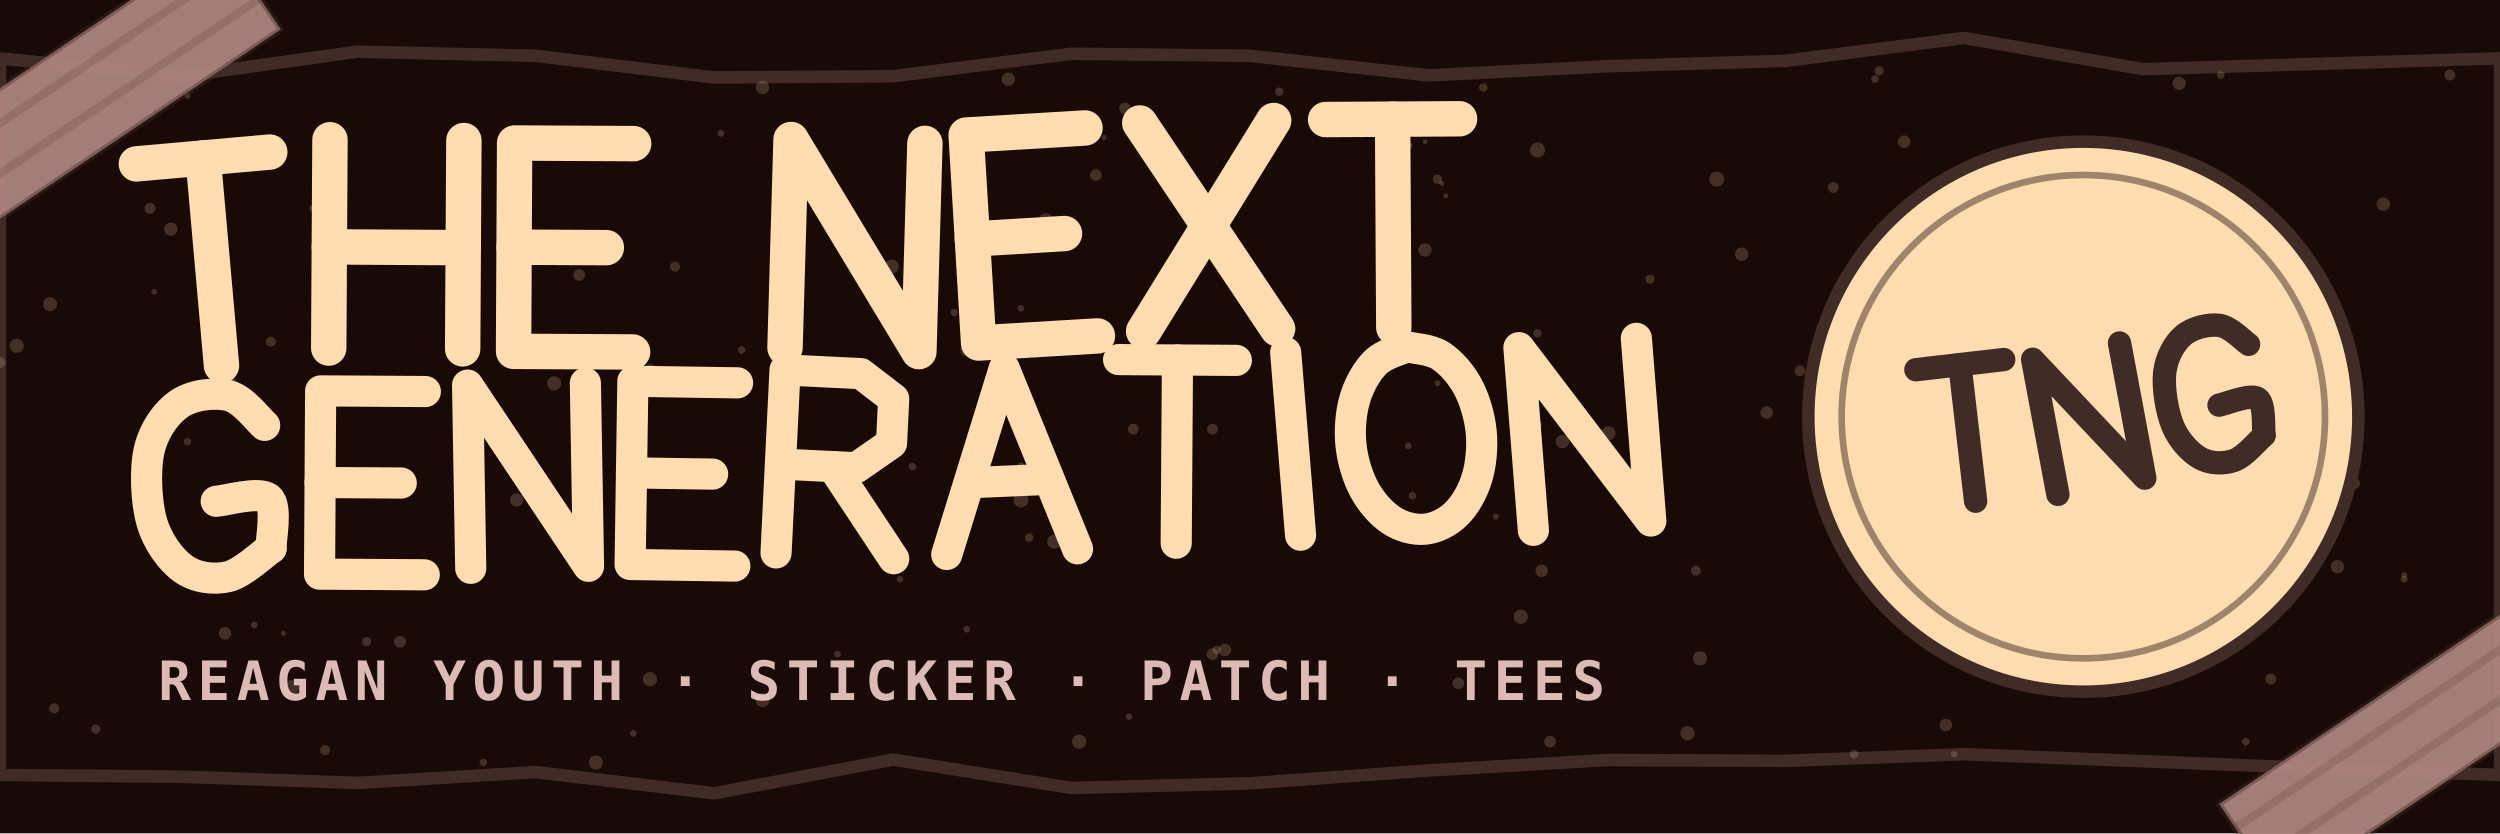
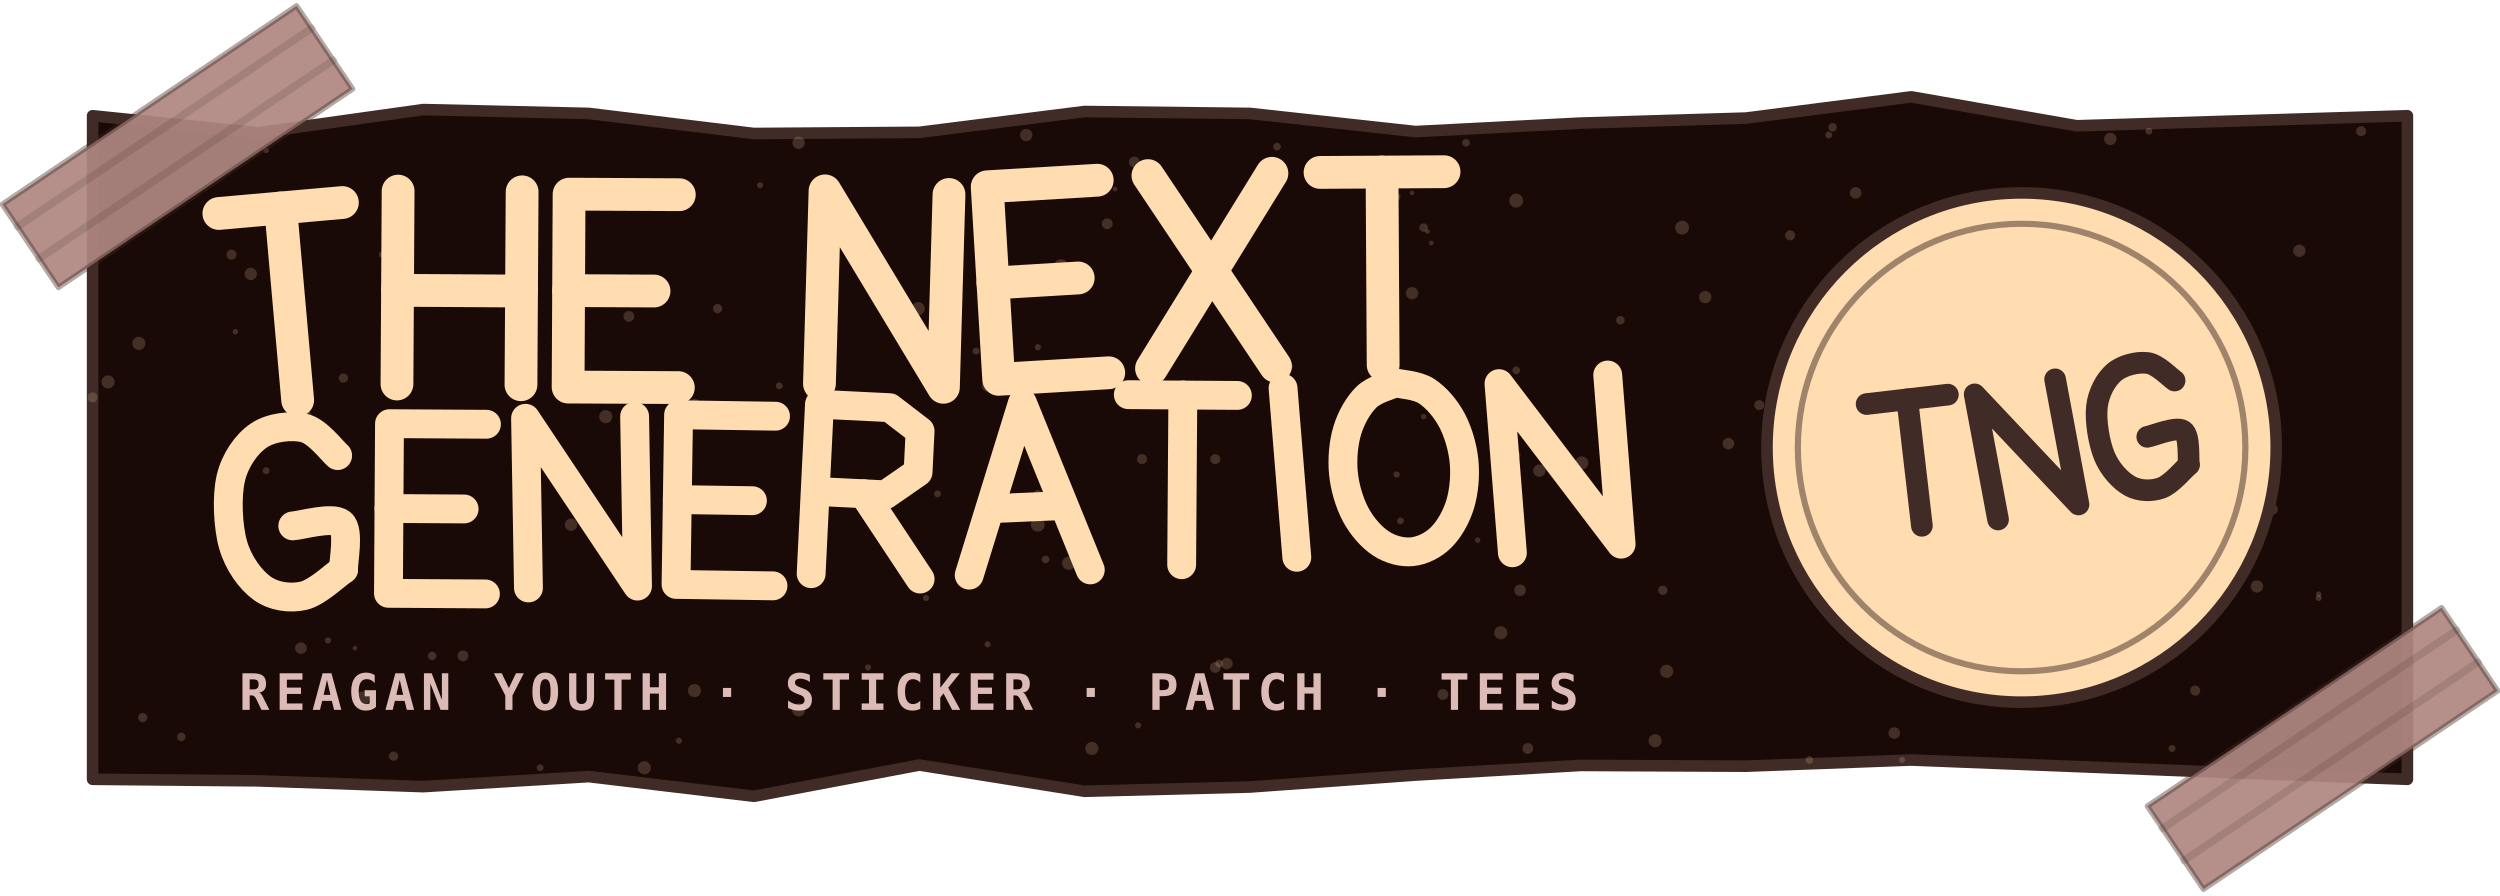
- <svg xmlns="http://www.w3.org/2000/svg" viewBox="0 0 600 200" width="600" height="200">
+ <svg xmlns="http://www.w3.org/2000/svg" viewBox="-24 -16 648 232" width="648" height="232">
  <defs>
    <pattern id="canvas" width="4" height="4" patternUnits="userSpaceOnUse">
      <path d="M0 0.5 H4 M0.5 0 V4" stroke="#412B27" stroke-opacity="0.12" stroke-width="0.8" />
    </pattern>
  </defs>
  <g stroke-linejoin="round" stroke-linecap="round">
-     <rect width="600" height="200" fill="#1A0A07" />
    <path d="M0.0 14.0 L42.9 18.4 L85.7 12.4 L128.6 13.4 L171.4 18.6 L214.3 18.3 L257.1 12.9 L300.0 13.4 L342.9 18.1 L385.7 15.9 L428.6 14.6 L471.4 9.1 L514.3 16.6 L557.1 15.3 L600.0 14.0 L600.0 186.0 L557.1 184.4 L514.3 182.7 L471.4 181.0 L428.6 182.6 L385.7 182.4 L342.9 184.9 L300.0 188.0 L257.1 189.1 L214.3 182.3 L171.4 190.4 L128.6 185.3 L85.7 187.9 L42.9 186.4 L0.0 186.0 Z" fill="#1A0A07" stroke="#412B27" stroke-width="3" />
    <g fill="#FFDDB0" fill-opacity="0.18">
      <circle cx="491" cy="63" r="1.3" />
      <circle cx="65" cy="123" r="1.1" />
      <circle cx="393" cy="114" r="1.3" />
      <circle cx="539" cy="178" r="0.9" />
      <circle cx="78" cy="180" r="1.2" />
      <circle cx="463" cy="78" r="1.3" />
      <circle cx="533" cy="18" r="0.9" />
      <circle cx="375" cy="106" r="1.6" />
      <circle cx="333" cy="65" r="1.0" />
      <circle cx="440" cy="45" r="1.3" />
      <circle cx="263" cy="42" r="1.4" />
      <circle cx="70" cy="165" r="1.8" />
      <circle cx="338" cy="107" r="0.8" />
      <circle cx="336" cy="55" r="1.4" />
      <circle cx="183" cy="21" r="1.6" />
      <circle cx="386" cy="104" r="1.7" />
      <circle cx="503" cy="36" r="0.8" />
      <circle cx="459" cy="138" r="1.8" />
      <circle cx="418" cy="61" r="1.6" />
      <circle cx="265" cy="33" r="0.6" />
      <circle cx="424" cy="99" r="1.5" />
      <circle cx="412" cy="43" r="1.8" />
      <circle cx="369" cy="80" r="1.0" />
      <circle cx="396" cy="67" r="1.1" />
      <circle cx="345" cy="92" r="0.7" />
      <circle cx="291" cy="103" r="1.3" />
      <circle cx="232" cy="151" r="0.8" />
      <circle cx="460" cy="102" r="1.8" />
      <circle cx="54" cy="152" r="1.5" />
      <circle cx="133" cy="92" r="1.7" />
      <circle cx="432" cy="89" r="1.3" />
      <circle cx="407" cy="137" r="1.2" />
      <circle cx="467" cy="174" r="1.5" />
      <circle cx="152" cy="176" r="0.8" />
      <circle cx="242" cy="19" r="1.6" />
      <circle cx="357" cy="101" r="1.7" />
      <circle cx="558" cy="90" r="1.8" />
      <circle cx="45" cy="106" r="0.9" />
      <circle cx="214" cy="64" r="1.7" />
      <circle cx="12" cy="73" r="1.7" />
      <circle cx="451" cy="17" r="1.1" />
      <circle cx="372" cy="178" r="1.4" />
      <circle cx="499" cy="152" r="1.5" />
      <circle cx="97" cy="116" r="1.5" />
      <circle cx="68" cy="152" r="0.6" />
      <circle cx="156" cy="89" r="1.6" />
      <circle cx="467" cy="117" r="1.7" />
      <circle cx="96" cy="154" r="1.4" />
      <circle cx="178" cy="84" r="0.9" />
      <circle cx="247" cy="129" r="1.0" />
      <circle cx="495" cy="47" r="0.9" />
      <circle cx="310" cy="79" r="1.1" />
      <circle cx="294" cy="156" r="1.5" />
      <circle cx="356" cy="21" r="1.0" />
      <circle cx="347" cy="47" r="0.6" />
      <circle cx="542" cy="117" r="1.0" />
      <circle cx="88" cy="154" r="1.1" />
      <circle cx="219" cy="112" r="0.9" />
      <circle cx="408" cy="158" r="1.7" />
      <circle cx="366" cy="91" r="1.5" />
      <circle cx="523" cy="20" r="1.6" />
      <circle cx="245" cy="74" r="0.8" />
      <circle cx="291" cy="157" r="1.4" />
      <circle cx="501" cy="74" r="1.5" />
      <circle cx="564" cy="88" r="1.2" />
      <circle cx="577" cy="139" r="0.8" />
      <circle cx="23" cy="175" r="1.1" />
      <circle cx="201" cy="157" r="0.8" />
      <circle cx="183" cy="168" r="1.7" />
      <circle cx="473" cy="135" r="1.5" />
      <circle cx="350" cy="164" r="1.4" />
      <circle cx="510" cy="67" r="1.4" />
      <circle cx="251" cy="53" r="1.8" />
      <circle cx="13" cy="170" r="1.2" />
      <circle cx="65" cy="82" r="1.2" />
      <circle cx="232" cy="84" r="1.5" />
      <circle cx="457" cy="143" r="1.0" />
      <circle cx="565" cy="116" r="1.4" />
      <circle cx="41" cy="55" r="1.6" />
      <circle cx="370" cy="137" r="1.5" />
      <circle cx="405" cy="176" r="1.7" />
      <circle cx="173" cy="32" r="0.8" />
      <circle cx="455" cy="90" r="1.8" />
      <circle cx="338" cy="35" r="1.0" />
      <circle cx="450" cy="19" r="0.9" />
      <circle cx="503" cy="40" r="1.1" />
      <circle cx="445" cy="181" r="1.0" />
      <circle cx="345" cy="43" r="1.1" />
      <circle cx="369" cy="36" r="1.8" />
      <circle cx="61" cy="150" r="0.8" />
      <circle cx="272" cy="103" r="1.3" />
      <circle cx="469" cy="181" r="0.8" />
      <circle cx="0" cy="87" r="1.3" />
      <circle cx="577" cy="138" r="0.7" />
      <circle cx="156" cy="163" r="1.7" />
      <circle cx="545" cy="163" r="1.3" />
      <circle cx="365" cy="148" r="1.7" />
      <circle cx="307" cy="22" r="1.0" />
      <circle cx="517" cy="89" r="1.3" />
      <circle cx="283" cy="126" r="1.1" />
      <circle cx="561" cy="136" r="1.6" />
      <circle cx="259" cy="178" r="1.7" />
      <circle cx="588" cy="18" r="1.3" />
      <circle cx="253" cy="130" r="1.7" />
      <circle cx="523" cy="111" r="0.7" />
      <circle cx="45" cy="23" r="0.7" />
      <circle cx="339" cy="119" r="0.9" />
      <circle cx="237" cy="54" r="0.7" />
      <circle cx="216" cy="139" r="0.8" />
      <circle cx="359" cy="124" r="0.7" />
      <circle cx="342" cy="34" r="0.6" />
      <circle cx="4" cy="83" r="1.7" />
      <circle cx="494" cy="102" r="1.4" />
      <circle cx="457" cy="34" r="1.5" />
      <circle cx="229" cy="75" r="0.9" />
      <circle cx="186" cy="86" r="1.1" />
      <circle cx="463" cy="124" r="1.7" />
      <circle cx="116" cy="183" r="0.9" />
      <circle cx="36" cy="50" r="1.3" />
      <circle cx="245" cy="120" r="1.8" />
      <circle cx="381" cy="106" r="1.7" />
      <circle cx="270" cy="26" r="1.4" />
      <circle cx="162" cy="64" r="1.2" />
      <circle cx="139" cy="66" r="1.4" />
      <circle cx="124" cy="120" r="1.6" />
      <circle cx="532" cy="115" r="1.0" />
      <circle cx="520" cy="90" r="1.2" />
      <circle cx="55" cy="92" r="1.8" />
      <circle cx="292" cy="156" r="1.0" />
      <circle cx="572" cy="49" r="1.6" />
      <circle cx="271" cy="172" r="0.8" />
      <circle cx="245" cy="112" r="1.0" />
      <circle cx="369" cy="102" r="1.1" />
      <circle cx="337" cy="45" r="0.6" />
      <circle cx="143" cy="183" r="1.7" />
      <circle cx="342" cy="60" r="1.6" />
      <circle cx="346" cy="44" r="0.6" />
      <circle cx="114" cy="112" r="1.6" />
      <circle cx="75" cy="50" r="0.8" />
      <circle cx="37" cy="70" r="0.7" />
    </g>
    <g transform="translate(34 38) rotate(-2) scale(3.5714)" fill="none" stroke="#FFDDB0" stroke-width="2.38" stroke-linecap="round" stroke-linejoin="round">
      <g transform="translate(0.00 0.11) rotate(-3.07 4.5 7)">
        <path d="M0.00 0.00 L9.00 0.00" />
        <path d="M4.50 0.00 L4.50 14.00" />
      </g>
      <g transform="translate(12.40 -0.63) rotate(2.34 4.5 7)">
        <path d="M0.00 0.00 L0.00 14.00" />
        <path d="M9.00 0.00 L9.00 14.00" />
        <path d="M0.00 7.20 L9.00 7.20" />
      </g>
      <g transform="translate(24.80 -0.00) rotate(2.29 4.0 7)">
        <path d="M8.00 0.00 L0.00 0.00 L0.00 14.00 L8.00 14.00" />
        <path d="M0.00 7.00 L6.20 7.00" />
      </g>
      <g transform="translate(43.20 0.53) rotate(3.66 4.5 7)">
        <path d="M0.00 14.00 L0.00 0.00 L9.00 14.00 L9.00 0.00" />
      </g>
      <g transform="translate(55.60 0.27) rotate(-1.42 4.0 7)">
        <path d="M8.00 0.00 L0.00 0.00 L0.00 14.00 L8.00 14.00" />
        <path d="M0.00 7.00 L6.20 7.00" />
      </g>
      <g transform="translate(67.00 0.04) rotate(0.94 4.5 7)">
        <path d="M0.00 0.00 L9.00 14.00" />
        <path d="M9.00 0.00 L0.00 14.00" />
      </g>
      <g transform="translate(79.40 0.30) rotate(1.67 4.5 7)">
        <path d="M0.00 0.00 L9.00 0.00" />
        <path d="M4.50 0.00 L4.50 14.00" />
      </g>
    </g>
    <g transform="translate(34 96) rotate(-2) scale(3.1414)" fill="none" stroke="#FFDDB0" stroke-width="2.38" stroke-linecap="round" stroke-linejoin="round">
      <g transform="translate(0.00 -0.26) rotate(-0.99 5.0 7)">
        <path d="M9.40 2.60 C8.97 2.20 7.87 0.53 6.80 0.20 C5.73 -0.13 4.05 -0.03 3.00 0.60 C1.95 1.23 0.93 2.52 0.50 4.00 C0.07 5.48 0.05 7.97 0.40 9.50 C0.75 11.03 1.67 12.45 2.60 13.20 C3.53 13.95 4.87 14.20 6.00 14.00 C7.13 13.80 8.83 12.33 9.40 12.00" />
        <path d="M9.40 12.00 C9.40 11.37 10.07 8.83 9.40 8.20 C8.73 7.57 6.07 8.20 5.40 8.20" />
      </g>
      <g transform="translate(13.40 -0.06) rotate(2.35 4.0 7)">
        <path d="M8.00 0.00 L0.00 0.00 L0.00 14.00 L8.00 14.00" />
        <path d="M0.00 7.00 L6.20 7.00" />
      </g>
      <g transform="translate(24.80 -0.19) rotate(1.02 4.5 7)">
        <path d="M0.00 14.00 L0.00 0.00 L9.00 14.00 L9.00 0.00" />
      </g>
      <g transform="translate(37.20 0.07) rotate(2.86 4.0 7)">
        <path d="M8.00 0.00 L0.00 0.00 L0.00 14.00 L8.00 14.00" />
        <path d="M0.00 7.00 L6.20 7.00" />
      </g>
      <g transform="translate(48.60 -0.23) rotate(4.81 4.5 7)">
        <path d="M0.00 14.00 L0.00 0.00 L5.80 0.00 L8.40 1.80 L8.40 5.20 L5.80 7.20 L0.00 7.20" />
        <path d="M4.00 7.20 L9.00 14.00" />
      </g>
      <g transform="translate(61.00 -0.10) rotate(-0.47 5.0 7)">
        <path d="M0.00 14.00 L5.00 0.00 L10.00 14.00" />
        <path d="M2.30 8.60 L7.70 8.60" />
      </g>
      <g transform="translate(74.40 -0.30) rotate(2.40 4.5 7)">
        <path d="M0.00 0.00 L9.00 0.00" />
        <path d="M4.50 0.00 L4.50 14.00" />
      </g>
      <g transform="translate(86.80 -0.58) rotate(-2.65 1.0 7)">
        <path d="M1.00 0.00 L1.00 14.00" />
      </g>
      <g transform="translate(92.20 -0.70) rotate(-3.66 5.0 7)">
        <path d="M5.00 0.00 C5.42 0.16 6.78 0.35 7.50 0.94 C8.22 1.52 8.91 2.49 9.33 3.50 C9.75 4.51 10.00 5.83 10.00 7.00 C10.00 8.17 9.75 9.49 9.33 10.50 C8.91 11.51 8.22 12.48 7.50 13.06 C6.78 13.65 5.83 14.00 5.00 14.00 C4.17 14.00 3.22 13.65 2.50 13.06 C1.78 12.48 1.09 11.51 0.67 10.50 C0.25 9.49 0.00 8.17 0.00 7.00 C0.00 5.83 0.25 4.51 0.67 3.50 C1.09 2.49 1.78 1.52 2.50 0.94 C3.22 0.35 4.58 0.16 5.00 0.00" />
      </g>
      <g transform="translate(105.60 -0.53) rotate(-2.53 4.5 7)">
        <path d="M0.00 14.00 L0.00 0.00 L9.00 14.00 L9.00 0.00" />
      </g>
    </g>
    <text x="38" y="168" font-family="ui-monospace, Menlo, monospace" font-size="13" font-weight="700" letter-spacing="1.6" fill="#FEDBD5" fill-opacity="0.85">REAGAN YOUTH · STICKER · PATCH · TEES</text>
    <circle cx="500" cy="100" r="66" fill="#FFDDB0" stroke="#412B27" stroke-width="3" />
    <circle cx="500" cy="100" r="58" fill="none" stroke="#412B27" stroke-opacity="0.5" stroke-width="1.6" />
    <g transform="translate(500 82.84) rotate(-8) scale(2.3571)" fill="none" stroke="#412B27" stroke-width="2.38" stroke-linecap="round" stroke-linejoin="round">
      <g transform="translate(-17.40 0.21) rotate(1.39 4.5 7)">
        <path d="M0.00 0.00 L9.00 0.00" />
        <path d="M4.50 0.00 L4.50 14.00" />
      </g>
      <g transform="translate(-5.00 0.49) rotate(-2.59 4.5 7)">
        <path d="M0.00 14.00 L0.00 0.00 L9.00 14.00 L9.00 0.00" />
      </g>
      <g transform="translate(7.40 -0.22) rotate(-1.64 5.0 7)">
        <path d="M9.40 2.60 C8.97 2.20 7.87 0.53 6.80 0.20 C5.73 -0.13 4.05 -0.03 3.00 0.60 C1.95 1.23 0.93 2.52 0.50 4.00 C0.07 5.48 0.05 7.97 0.40 9.50 C0.75 11.03 1.67 12.45 2.60 13.20 C3.53 13.95 4.87 14.20 6.00 14.00 C7.13 13.80 8.83 12.33 9.40 12.00" />
        <path d="M9.40 12.00 C9.40 11.37 10.07 8.83 9.40 8.20 C8.73 7.57 6.07 8.20 5.40 8.20" />
      </g>
    </g>
    <g transform="translate(22 22) rotate(-34)">
      <rect x="-46" y="-13" width="92" height="26" fill="#AF8781" fill-opacity="0.92" stroke="#412B27" stroke-opacity="0.4" stroke-width="1.4" />
      <path d="M-46 -6 H46 M-46 4 H46" stroke="#412B27" stroke-opacity="0.15" stroke-width="2" />
    </g>
    <g transform="translate(578 178) rotate(-34)">
      <rect x="-46" y="-13" width="92" height="26" fill="#AF8781" fill-opacity="0.92" stroke="#412B27" stroke-opacity="0.4" stroke-width="1.4" />
      <path d="M-46 -6 H46 M-46 4 H46" stroke="#412B27" stroke-opacity="0.15" stroke-width="2" />
    </g>
  </g>
</svg>
